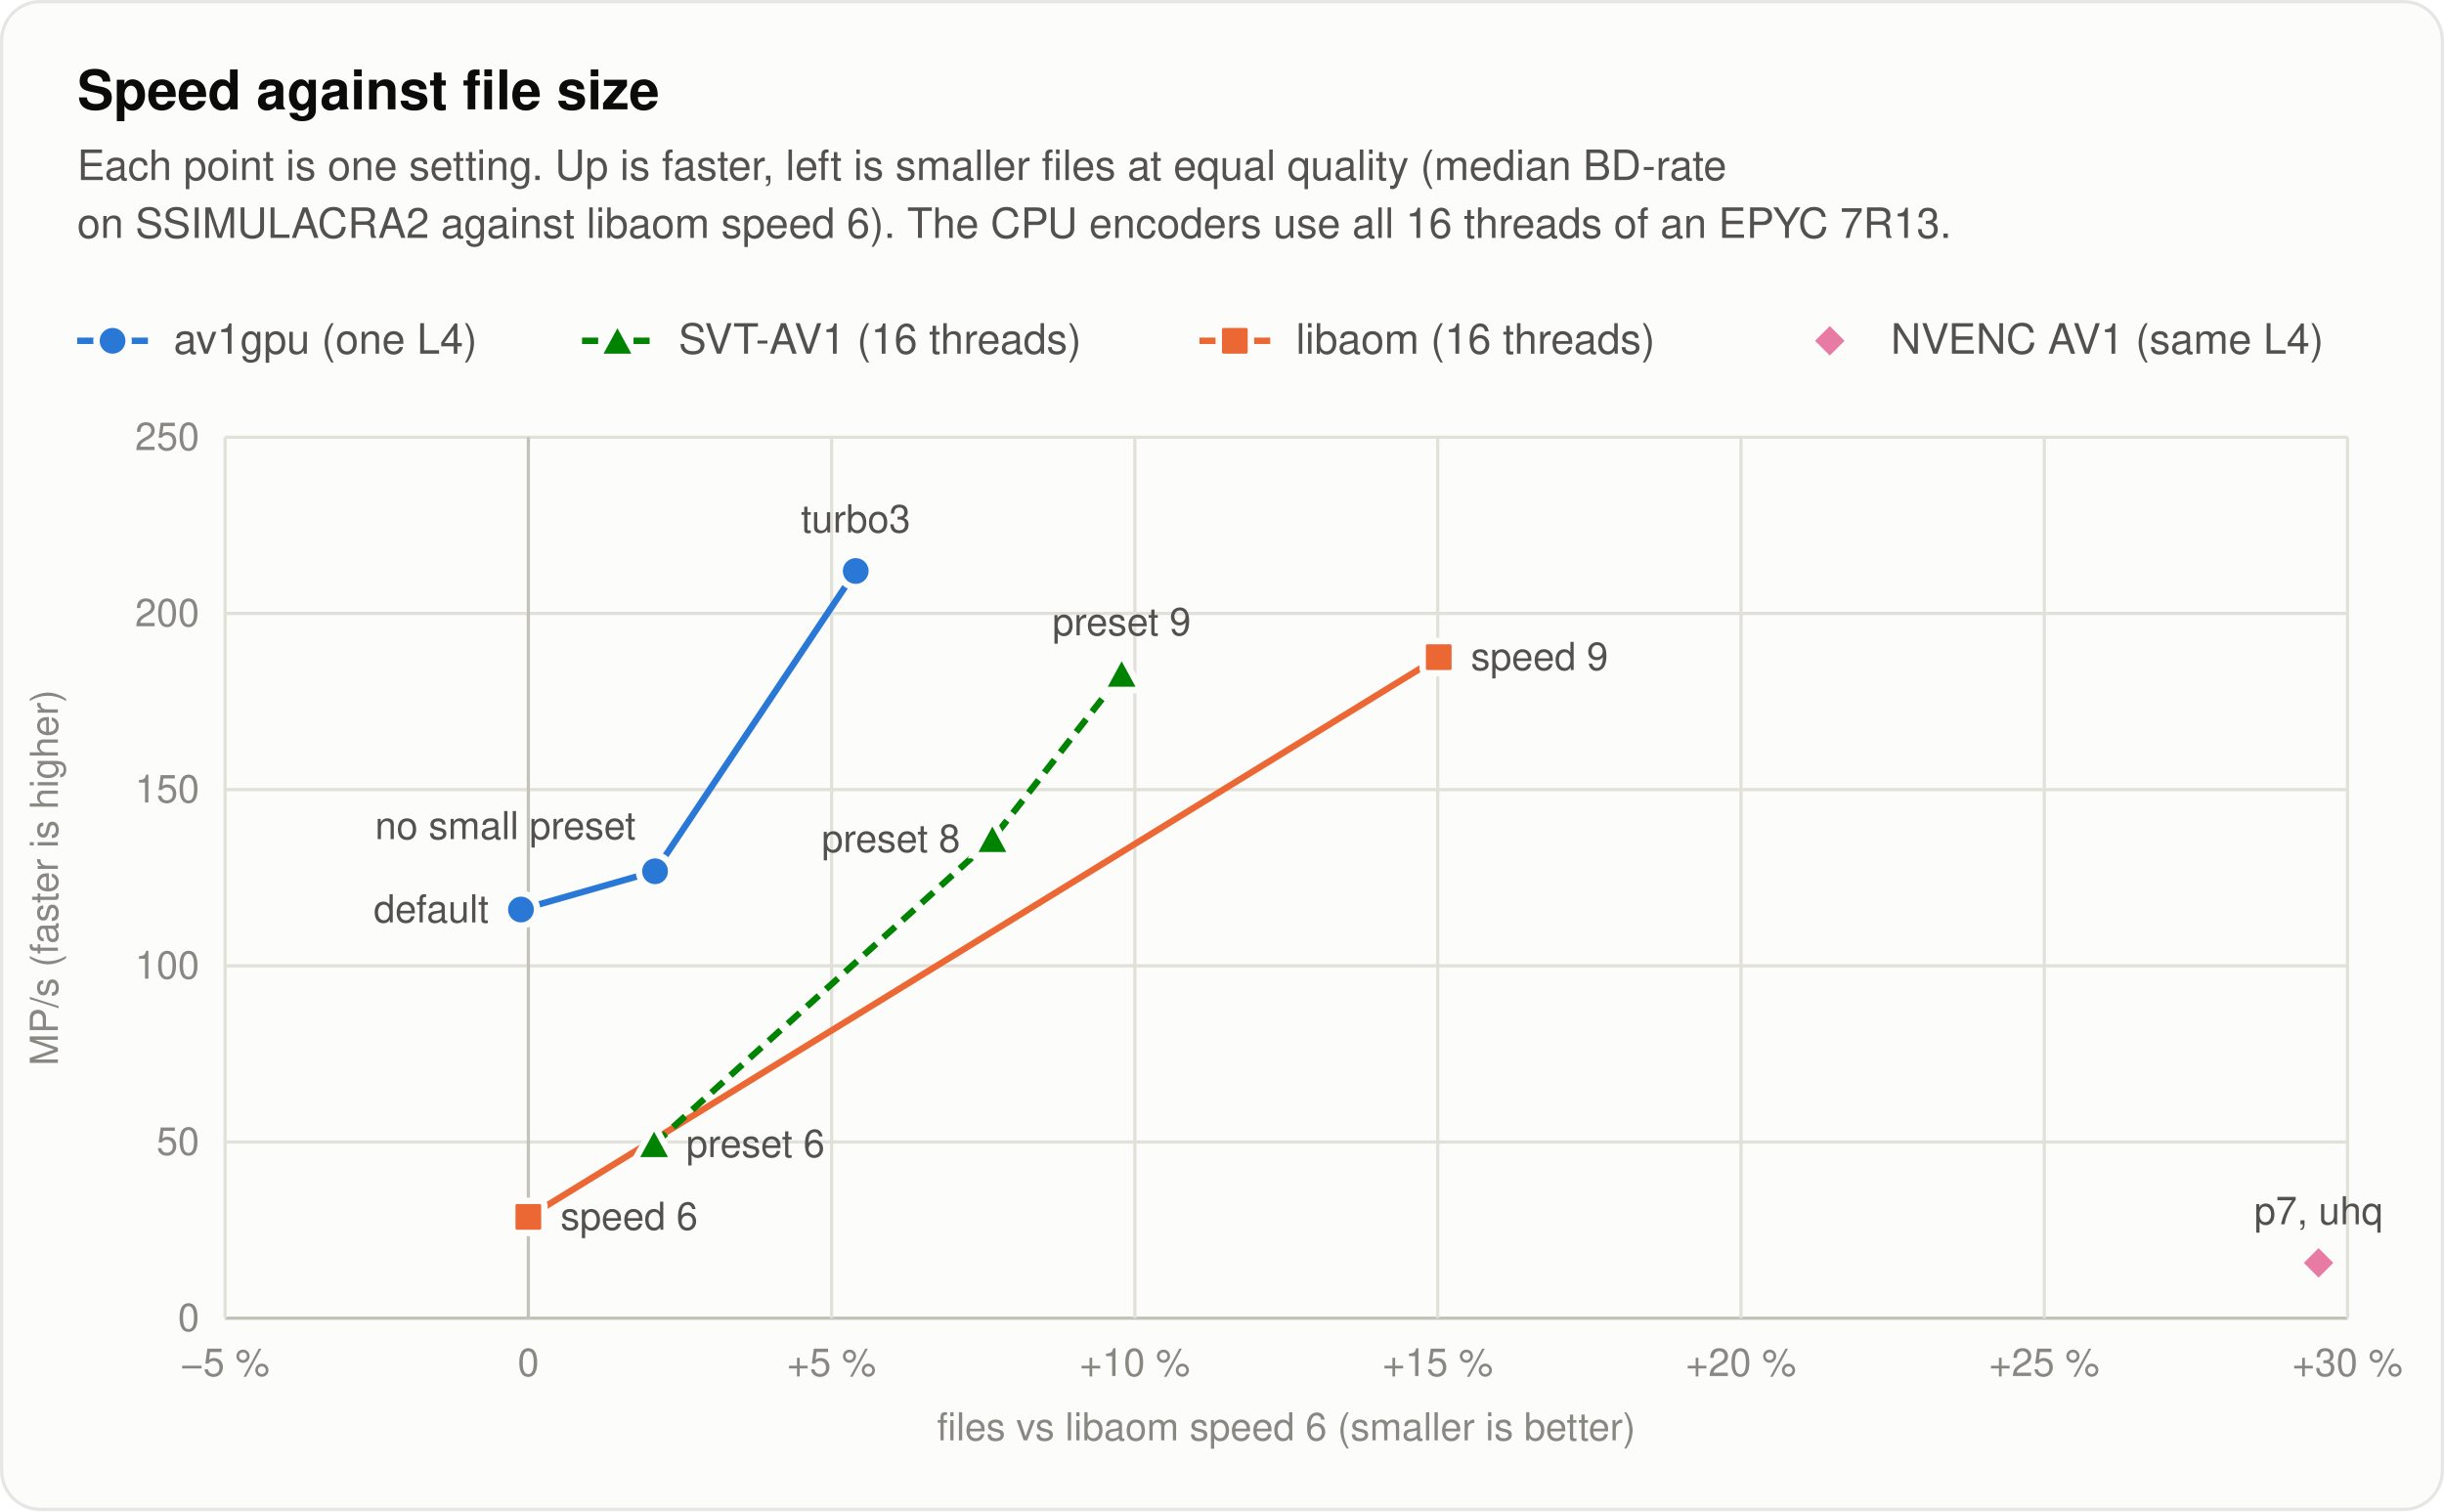
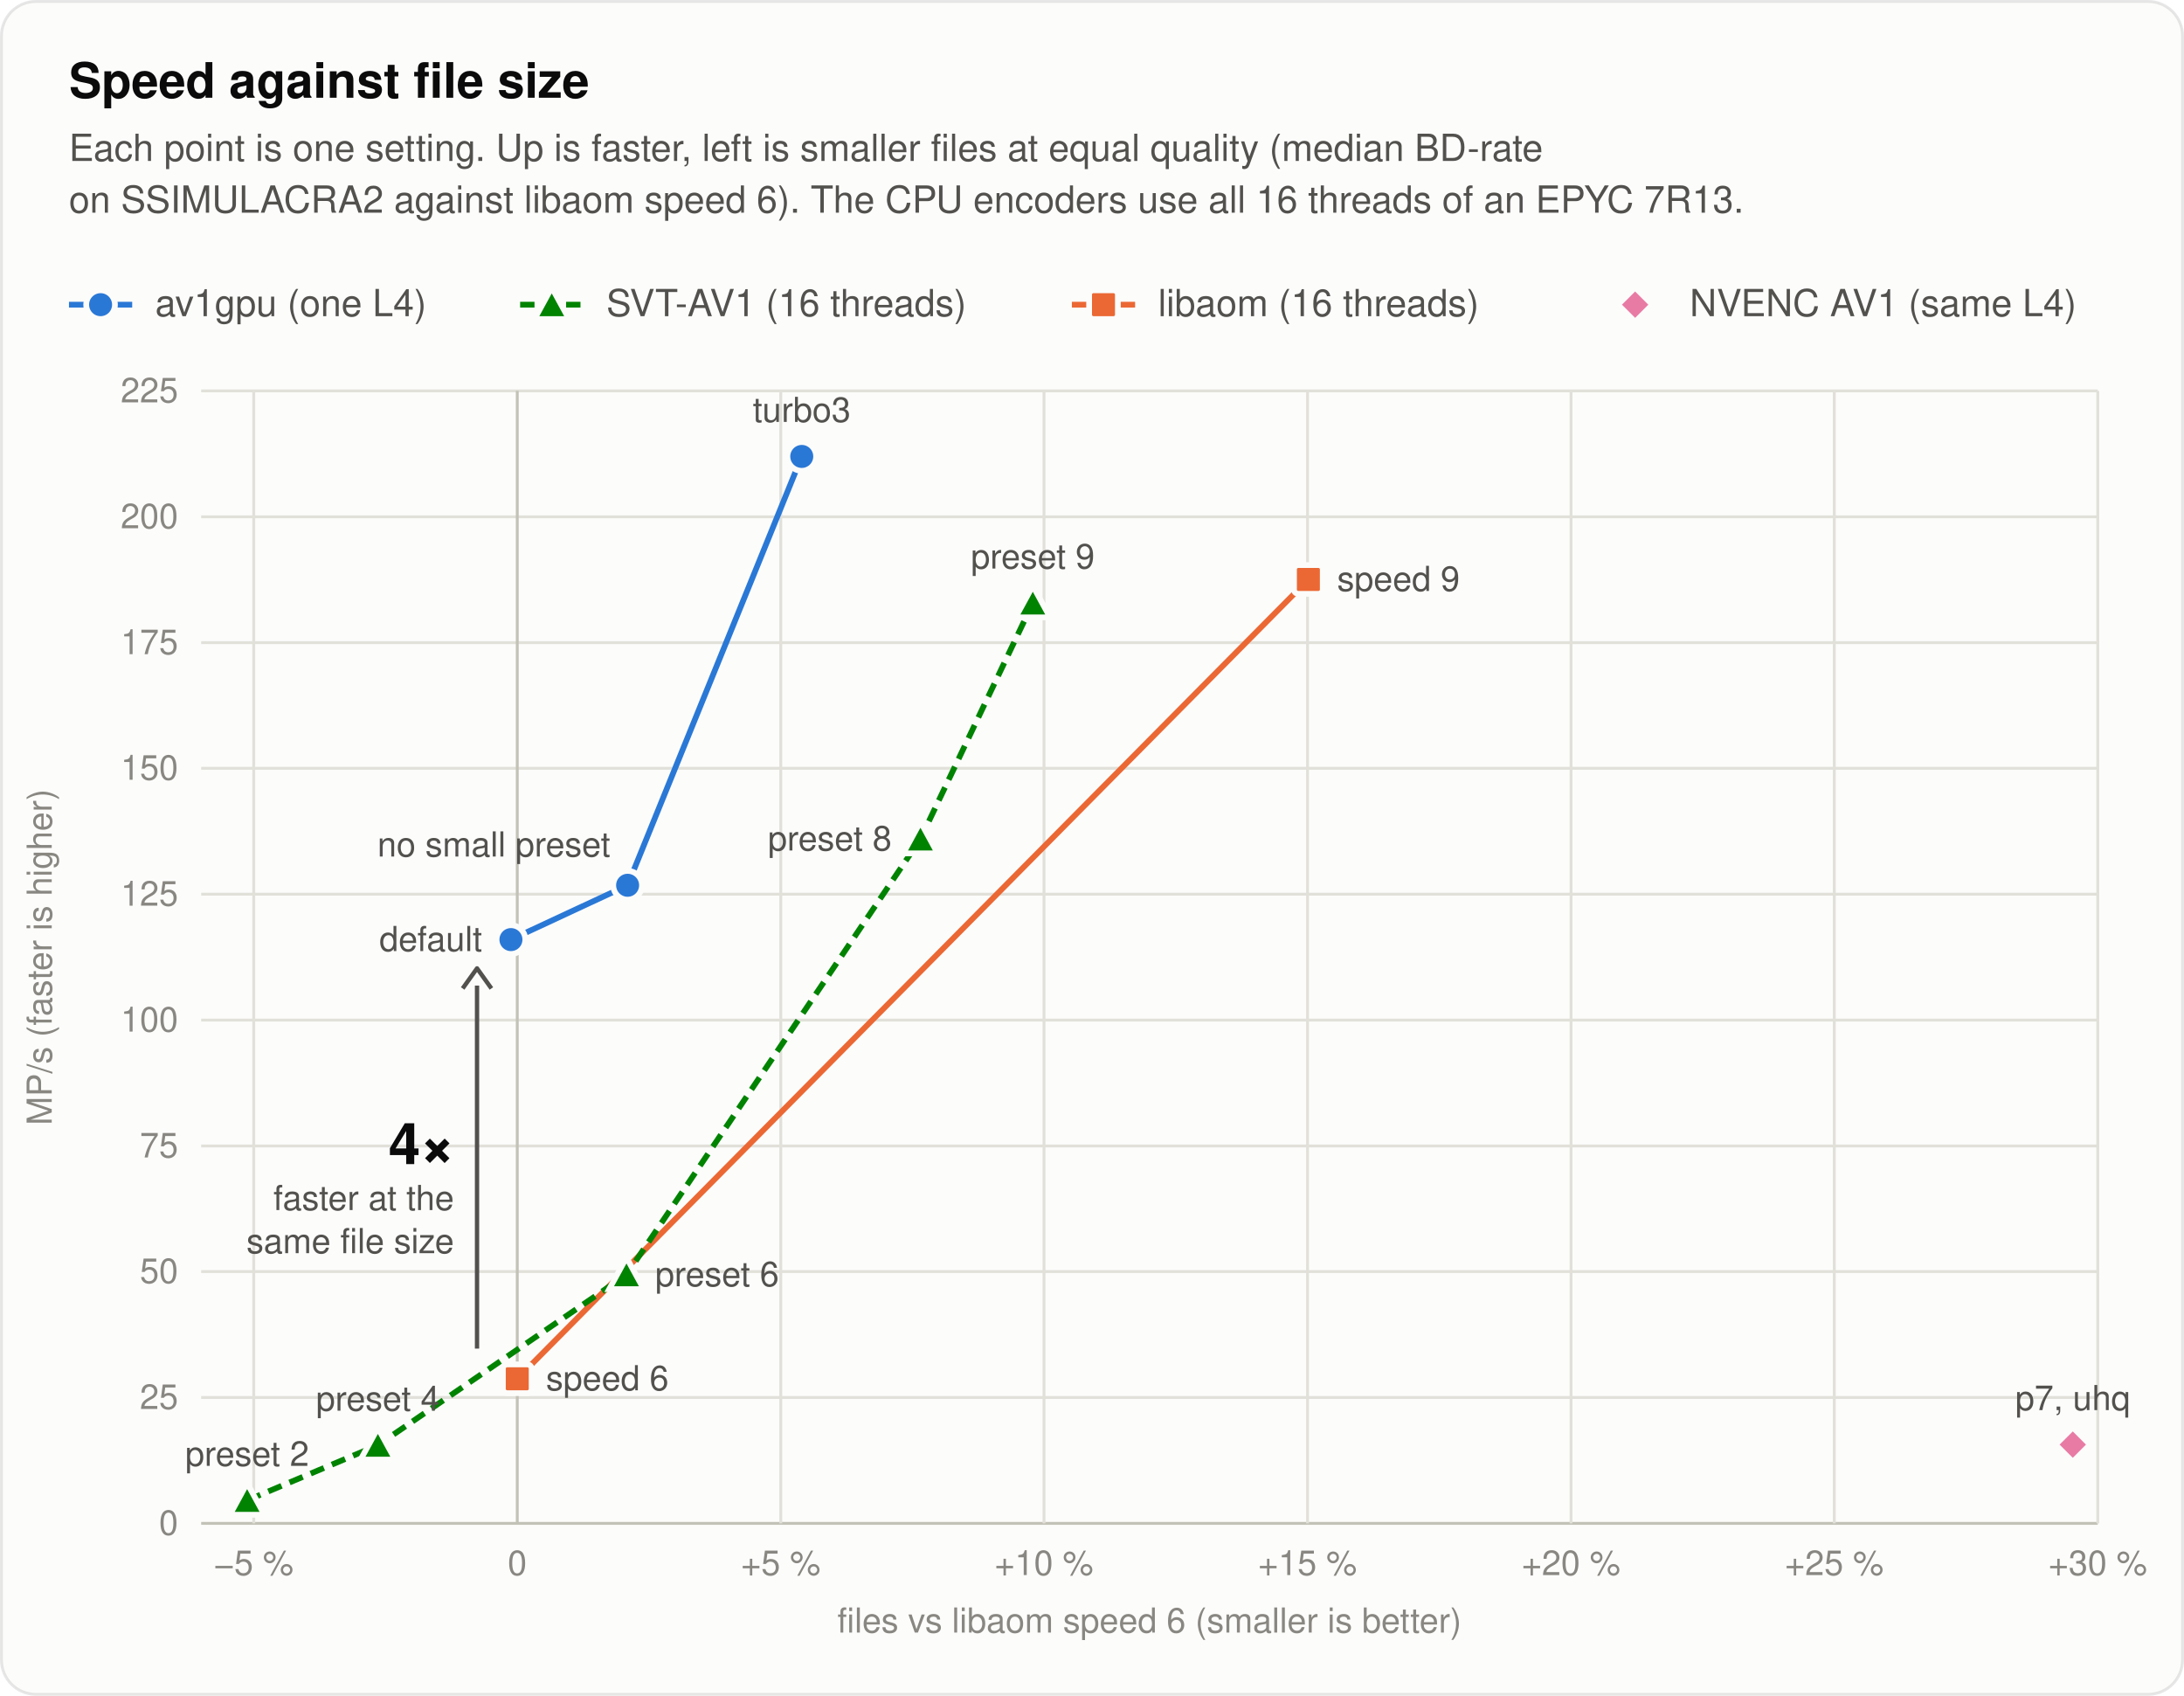
- <svg xmlns="http://www.w3.org/2000/svg" width="760" height="470" viewBox="0 0 760 470" font-family="system-ui,-apple-system,'Segoe UI',Helvetica,Arial,sans-serif" role="img" aria-label="Speed against file size: av1gpu, SVT-AV1, libaom, NVENC">
-   <rect x="0.5" y="0.5" width="759" height="469" rx="12" fill="#fcfcfb" stroke="rgba(11,11,11,0.10)" />
+ <svg xmlns="http://www.w3.org/2000/svg" width="760" height="590" viewBox="0 0 760 590" font-family="system-ui,-apple-system,'Segoe UI',Helvetica,Arial,sans-serif" role="img" aria-label="Speed against file size: av1gpu, SVT-AV1, libaom, NVENC">
+   <rect x="0.5" y="0.5" width="759" height="589" rx="12" fill="#fcfcfb" stroke="rgba(11,11,11,0.10)" />
  <text x="24.0" y="34.0" font-size="17" fill="#0b0b0b" text-anchor="start" font-weight="600">Speed against file size</text>
  <text x="24.0" y="56.0" font-size="13" fill="#52514e" text-anchor="start" font-weight="400">Each point is one setting. Up is faster, left is smaller files at equal quality (median BD-rate</text>
  <text x="24.0" y="74.0" font-size="13" fill="#52514e" text-anchor="start" font-weight="400">on SSIMULACRA2 against libaom speed 6). The CPU encoders use all 16 threads of an EPYC 7R13.</text>
  <line x1="24" y1="106" x2="46" y2="106" stroke="#2a78d6" stroke-width="2" />
  <circle cx="35.0" cy="106.0" r="5" fill="#2a78d6" stroke="#fcfcfb" stroke-width="2" />
  <text x="54.0" y="110.0" font-size="13" fill="#52514e" text-anchor="start" font-weight="400">av1gpu (one L4)</text>
  <line x1="181.0" y1="106" x2="203.0" y2="106" stroke="#008300" stroke-width="2" stroke-dasharray="5 3" />
  <path d="M192.0,100.0 L198.0,111.0 L186.0,111.0 Z" fill="#008300" stroke="#fcfcfb" stroke-width="2" />
  <text x="211.0" y="110.0" font-size="13" fill="#52514e" text-anchor="start" font-weight="400">SVT-AV1 (16 threads)</text>
  <line x1="373.0" y1="106" x2="395.0" y2="106" stroke="#eb6834" stroke-width="2" />
  <rect x="379.0" y="101.0" width="10" height="10" rx="1.5" fill="#eb6834" stroke="#fcfcfb" stroke-width="2" />
  <text x="403.0" y="110.0" font-size="13" fill="#52514e" text-anchor="start" font-weight="400">libaom (16 threads)</text>
  <path d="M569.0,100.0 L575.0,106.0 L569.0,112.0 L563.0,106.0 Z" fill="#e87ba4" stroke="#fcfcfb" stroke-width="2" />
  <text x="588.0" y="110.0" font-size="13" fill="#52514e" text-anchor="start" font-weight="400">NVENC AV1 (same L4)</text>
-   <line x1="70.0" y1="410.0" x2="730.0" y2="410.0" stroke="#c3c2b7" stroke-width="1" />
-   <text x="62.0" y="414.0" font-size="12" fill="#898781" text-anchor="end" font-weight="400">0</text>
-   <line x1="70.0" y1="355.2" x2="730.0" y2="355.2" stroke="#e1e0d9" stroke-width="1" />
-   <text x="62.0" y="359.2" font-size="12" fill="#898781" text-anchor="end" font-weight="400">50</text>
-   <line x1="70.0" y1="300.4" x2="730.0" y2="300.4" stroke="#e1e0d9" stroke-width="1" />
-   <text x="62.0" y="304.4" font-size="12" fill="#898781" text-anchor="end" font-weight="400">100</text>
-   <line x1="70.0" y1="245.6" x2="730.0" y2="245.6" stroke="#e1e0d9" stroke-width="1" />
-   <text x="62.0" y="249.6" font-size="12" fill="#898781" text-anchor="end" font-weight="400">150</text>
-   <line x1="70.0" y1="190.8" x2="730.0" y2="190.8" stroke="#e1e0d9" stroke-width="1" />
-   <text x="62.0" y="194.8" font-size="12" fill="#898781" text-anchor="end" font-weight="400">200</text>
+   <line x1="70.0" y1="530.0" x2="730.0" y2="530.0" stroke="#c3c2b7" stroke-width="1" />
+   <text x="62.0" y="534.0" font-size="12" fill="#898781" text-anchor="end" font-weight="400">0</text>
+   <line x1="70.0" y1="486.2" x2="730.0" y2="486.2" stroke="#e1e0d9" stroke-width="1" />
+   <text x="62.0" y="490.2" font-size="12" fill="#898781" text-anchor="end" font-weight="400">25</text>
+   <line x1="70.0" y1="442.4" x2="730.0" y2="442.4" stroke="#e1e0d9" stroke-width="1" />
+   <text x="62.0" y="446.4" font-size="12" fill="#898781" text-anchor="end" font-weight="400">50</text>
+   <line x1="70.0" y1="398.7" x2="730.0" y2="398.7" stroke="#e1e0d9" stroke-width="1" />
+   <text x="62.0" y="402.7" font-size="12" fill="#898781" text-anchor="end" font-weight="400">75</text>
+   <line x1="70.0" y1="354.9" x2="730.0" y2="354.9" stroke="#e1e0d9" stroke-width="1" />
+   <text x="62.0" y="358.9" font-size="12" fill="#898781" text-anchor="end" font-weight="400">100</text>
+   <line x1="70.0" y1="311.1" x2="730.0" y2="311.1" stroke="#e1e0d9" stroke-width="1" />
+   <text x="62.0" y="315.1" font-size="12" fill="#898781" text-anchor="end" font-weight="400">125</text>
+   <line x1="70.0" y1="267.3" x2="730.0" y2="267.3" stroke="#e1e0d9" stroke-width="1" />
+   <text x="62.0" y="271.3" font-size="12" fill="#898781" text-anchor="end" font-weight="400">150</text>
+   <line x1="70.0" y1="223.6" x2="730.0" y2="223.6" stroke="#e1e0d9" stroke-width="1" />
+   <text x="62.0" y="227.6" font-size="12" fill="#898781" text-anchor="end" font-weight="400">175</text>
+   <line x1="70.0" y1="179.8" x2="730.0" y2="179.8" stroke="#e1e0d9" stroke-width="1" />
+   <text x="62.0" y="183.8" font-size="12" fill="#898781" text-anchor="end" font-weight="400">200</text>
  <line x1="70.0" y1="136.0" x2="730.0" y2="136.0" stroke="#e1e0d9" stroke-width="1" />
-   <text x="62.0" y="140.0" font-size="12" fill="#898781" text-anchor="end" font-weight="400">250</text>
-   <line x1="70.0" y1="136.0" x2="70.0" y2="410.0" stroke="#e1e0d9" stroke-width="1" />
-   <text x="70.0" y="428.0" font-size="12" fill="#898781" text-anchor="middle" font-weight="400">−5 %</text>
-   <line x1="164.3" y1="136.0" x2="164.3" y2="410.0" stroke="#c3c2b7" stroke-width="1" />
-   <text x="164.3" y="428.0" font-size="12" fill="#898781" text-anchor="middle" font-weight="400">0</text>
-   <line x1="258.6" y1="136.0" x2="258.6" y2="410.0" stroke="#e1e0d9" stroke-width="1" />
-   <text x="258.6" y="428.0" font-size="12" fill="#898781" text-anchor="middle" font-weight="400">+5 %</text>
-   <line x1="352.9" y1="136.0" x2="352.9" y2="410.0" stroke="#e1e0d9" stroke-width="1" />
-   <text x="352.9" y="428.0" font-size="12" fill="#898781" text-anchor="middle" font-weight="400">+10 %</text>
-   <line x1="447.1" y1="136.0" x2="447.1" y2="410.0" stroke="#e1e0d9" stroke-width="1" />
-   <text x="447.1" y="428.0" font-size="12" fill="#898781" text-anchor="middle" font-weight="400">+15 %</text>
-   <line x1="541.4" y1="136.0" x2="541.4" y2="410.0" stroke="#e1e0d9" stroke-width="1" />
-   <text x="541.4" y="428.0" font-size="12" fill="#898781" text-anchor="middle" font-weight="400">+20 %</text>
-   <line x1="635.7" y1="136.0" x2="635.7" y2="410.0" stroke="#e1e0d9" stroke-width="1" />
-   <text x="635.7" y="428.0" font-size="12" fill="#898781" text-anchor="middle" font-weight="400">+25 %</text>
-   <line x1="730.0" y1="136.0" x2="730.0" y2="410.0" stroke="#e1e0d9" stroke-width="1" />
-   <text x="730.0" y="428.0" font-size="12" fill="#898781" text-anchor="middle" font-weight="400">+30 %</text>
-   <text x="400.0" y="448.0" font-size="12" fill="#898781" text-anchor="middle" font-weight="400">files vs libaom speed 6 (smaller is better)</text>
-   <text x="18" y="273.0" font-size="12" fill="#898781" text-anchor="middle" transform="rotate(-90 18 273.0)">MP/s (faster is higher)</text>
-   <path d="M721.0,386.8 L727.0,392.8 L721.0,398.8 L715.0,392.8 Z" fill="#e87ba4" stroke="#fcfcfb" stroke-width="2" />
-   <text x="721.0" y="380.8" font-size="12" fill="#52514e" text-anchor="middle" font-weight="400">p7, uhq</text>
-   <path d="M164.3,378.5 L447.4,204.4" fill="none" stroke="#eb6834" stroke-width="2" stroke-linejoin="round" />
-   <rect x="159.3" y="373.5" width="10" height="10" rx="1.5" fill="#eb6834" stroke="#fcfcfb" stroke-width="2" />
-   <text x="174.3" y="382.5" font-size="12" fill="#52514e" text-anchor="start" font-weight="400">speed 6</text>
-   <rect x="442.4" y="199.4" width="10" height="10" rx="1.5" fill="#eb6834" stroke="#fcfcfb" stroke-width="2" />
-   <text x="457.4" y="208.4" font-size="12" fill="#52514e" text-anchor="start" font-weight="400">speed 9</text>
-   <path d="M203.4,355.9 L308.6,261.0 L348.8,209.6" fill="none" stroke="#008300" stroke-width="2" stroke-linejoin="round" stroke-dasharray="5 3" />
-   <path d="M203.4,349.9 L209.4,360.9 L197.4,360.9 Z" fill="#008300" stroke="#fcfcfb" stroke-width="2" />
-   <text x="213.4" y="359.9" font-size="12" fill="#52514e" text-anchor="start" font-weight="400">preset 6</text>
-   <path d="M308.6,255.0 L314.6,266.0 L302.6,266.0 Z" fill="#008300" stroke="#fcfcfb" stroke-width="2" />
-   <text x="298.6" y="265.0" font-size="12" fill="#52514e" text-anchor="end" font-weight="400">preset 8</text>
-   <path d="M348.8,203.6 L354.8,214.6 L342.8,214.6 Z" fill="#008300" stroke="#fcfcfb" stroke-width="2" />
-   <text x="348.8" y="197.6" font-size="12" fill="#52514e" text-anchor="middle" font-weight="400">preset 9</text>
-   <path d="M162.0,282.9 L203.7,271.0 L266.1,177.6" fill="none" stroke="#2a78d6" stroke-width="2" stroke-linejoin="round" />
-   <circle cx="162.0" cy="282.9" r="5" fill="#2a78d6" stroke="#fcfcfb" stroke-width="2" />
-   <text x="152.0" y="286.9" font-size="12" fill="#52514e" text-anchor="end" font-weight="400">default</text>
-   <circle cx="203.7" cy="271.0" r="5" fill="#2a78d6" stroke="#fcfcfb" stroke-width="2" />
-   <text x="197.7" y="261.0" font-size="12" fill="#52514e" text-anchor="end" font-weight="400">no small preset</text>
-   <circle cx="266.1" cy="177.6" r="5" fill="#2a78d6" stroke="#fcfcfb" stroke-width="2" />
-   <text x="266.1" y="165.6" font-size="12" fill="#52514e" text-anchor="middle" font-weight="400">turbo3</text>
+   <text x="62.0" y="140.0" font-size="12" fill="#898781" text-anchor="end" font-weight="400">225</text>
+   <line x1="88.3" y1="136.0" x2="88.3" y2="530.0" stroke="#e1e0d9" stroke-width="1" />
+   <text x="88.3" y="548.0" font-size="12" fill="#898781" text-anchor="middle" font-weight="400">−5 %</text>
+   <line x1="180.0" y1="136.0" x2="180.0" y2="530.0" stroke="#c3c2b7" stroke-width="1" />
+   <text x="180.0" y="548.0" font-size="12" fill="#898781" text-anchor="middle" font-weight="400">0</text>
+   <line x1="271.7" y1="136.0" x2="271.7" y2="530.0" stroke="#e1e0d9" stroke-width="1" />
+   <text x="271.7" y="548.0" font-size="12" fill="#898781" text-anchor="middle" font-weight="400">+5 %</text>
+   <line x1="363.3" y1="136.0" x2="363.3" y2="530.0" stroke="#e1e0d9" stroke-width="1" />
+   <text x="363.3" y="548.0" font-size="12" fill="#898781" text-anchor="middle" font-weight="400">+10 %</text>
+   <line x1="455.0" y1="136.0" x2="455.0" y2="530.0" stroke="#e1e0d9" stroke-width="1" />
+   <text x="455.0" y="548.0" font-size="12" fill="#898781" text-anchor="middle" font-weight="400">+15 %</text>
+   <line x1="546.7" y1="136.0" x2="546.7" y2="530.0" stroke="#e1e0d9" stroke-width="1" />
+   <text x="546.7" y="548.0" font-size="12" fill="#898781" text-anchor="middle" font-weight="400">+20 %</text>
+   <line x1="638.3" y1="136.0" x2="638.3" y2="530.0" stroke="#e1e0d9" stroke-width="1" />
+   <text x="638.3" y="548.0" font-size="12" fill="#898781" text-anchor="middle" font-weight="400">+25 %</text>
+   <line x1="730.0" y1="136.0" x2="730.0" y2="530.0" stroke="#e1e0d9" stroke-width="1" />
+   <text x="730.0" y="548.0" font-size="12" fill="#898781" text-anchor="middle" font-weight="400">+30 %</text>
+   <text x="400.0" y="568.0" font-size="12" fill="#898781" text-anchor="middle" font-weight="400">files vs libaom speed 6 (smaller is better)</text>
+   <text x="18" y="333.0" font-size="12" fill="#898781" text-anchor="middle" transform="rotate(-90 18 333.0)">MP/s (faster is higher)</text>
+   <line x1="166.0" y1="469.2" x2="166.0" y2="342.9" stroke="#52514e" stroke-width="1.5" />
+   <path d="M161.0,343.9 L166.0,336.9 L171.0,343.9" fill="none" stroke="#52514e" stroke-width="1.5" stroke-linejoin="round" />
+   <text x="158.0" y="405.0" font-size="20" fill="#0b0b0b" text-anchor="end" font-weight="700">4×</text>
+   <text x="158.0" y="421.0" font-size="12" fill="#52514e" text-anchor="end" font-weight="400">faster at the</text>
+   <text x="158.0" y="436.0" font-size="12" fill="#52514e" text-anchor="end" font-weight="400">same file size</text>
+   <path d="M721.3,496.6 L727.3,502.6 L721.3,508.6 L715.3,502.6 Z" fill="#e87ba4" stroke="#fcfcfb" stroke-width="2" />
+   <text x="721.3" y="490.6" font-size="12" fill="#52514e" text-anchor="middle" font-weight="400">p7, uhq</text>
+   <path d="M180.0,479.7 L455.3,201.6" fill="none" stroke="#eb6834" stroke-width="2" stroke-linejoin="round" />
+   <rect x="175.0" y="474.7" width="10" height="10" rx="1.5" fill="#eb6834" stroke="#fcfcfb" stroke-width="2" />
+   <text x="190.0" y="483.7" font-size="12" fill="#52514e" text-anchor="start" font-weight="400">speed 6</text>
+   <rect x="450.3" y="196.6" width="10" height="10" rx="1.5" fill="#eb6834" stroke="#fcfcfb" stroke-width="2" />
+   <text x="465.3" y="205.6" font-size="12" fill="#52514e" text-anchor="start" font-weight="400">speed 9</text>
+   <path d="M86.0,522.0 L131.5,502.8 L218.0,443.5 L320.3,291.9 L359.4,209.8" fill="none" stroke="#008300" stroke-width="2" stroke-linejoin="round" stroke-dasharray="5 3" />
+   <path d="M86.0,516.0 L92.0,527.0 L80.0,527.0 Z" fill="#008300" stroke="#fcfcfb" stroke-width="2" />
+   <text x="86.0" y="510.0" font-size="12" fill="#52514e" text-anchor="middle" font-weight="400">preset 2</text>
+   <path d="M131.5,496.8 L137.5,507.8 L125.5,507.8 Z" fill="#008300" stroke="#fcfcfb" stroke-width="2" />
+   <text x="131.5" y="490.8" font-size="12" fill="#52514e" text-anchor="middle" font-weight="400">preset 4</text>
+   <path d="M218.0,437.5 L224.0,448.5 L212.0,448.5 Z" fill="#008300" stroke="#fcfcfb" stroke-width="2" />
+   <text x="228.0" y="447.5" font-size="12" fill="#52514e" text-anchor="start" font-weight="400">preset 6</text>
+   <path d="M320.3,285.9 L326.3,296.9 L314.3,296.9 Z" fill="#008300" stroke="#fcfcfb" stroke-width="2" />
+   <text x="310.3" y="295.9" font-size="12" fill="#52514e" text-anchor="end" font-weight="400">preset 8</text>
+   <path d="M359.4,203.8 L365.4,214.8 L353.4,214.8 Z" fill="#008300" stroke="#fcfcfb" stroke-width="2" />
+   <text x="359.4" y="197.8" font-size="12" fill="#52514e" text-anchor="middle" font-weight="400">preset 9</text>
+   <path d="M177.8,326.9 L218.4,308.0 L279.0,158.8" fill="none" stroke="#2a78d6" stroke-width="2" stroke-linejoin="round" />
+   <circle cx="177.8" cy="326.9" r="5" fill="#2a78d6" stroke="#fcfcfb" stroke-width="2" />
+   <text x="167.8" y="330.9" font-size="12" fill="#52514e" text-anchor="end" font-weight="400">default</text>
+   <circle cx="218.4" cy="308.0" r="5" fill="#2a78d6" stroke="#fcfcfb" stroke-width="2" />
+   <text x="212.4" y="298.0" font-size="12" fill="#52514e" text-anchor="end" font-weight="400">no small preset</text>
+   <circle cx="279.0" cy="158.8" r="5" fill="#2a78d6" stroke="#fcfcfb" stroke-width="2" />
+   <text x="279.0" y="146.8" font-size="12" fill="#52514e" text-anchor="middle" font-weight="400">turbo3</text>
</svg>
